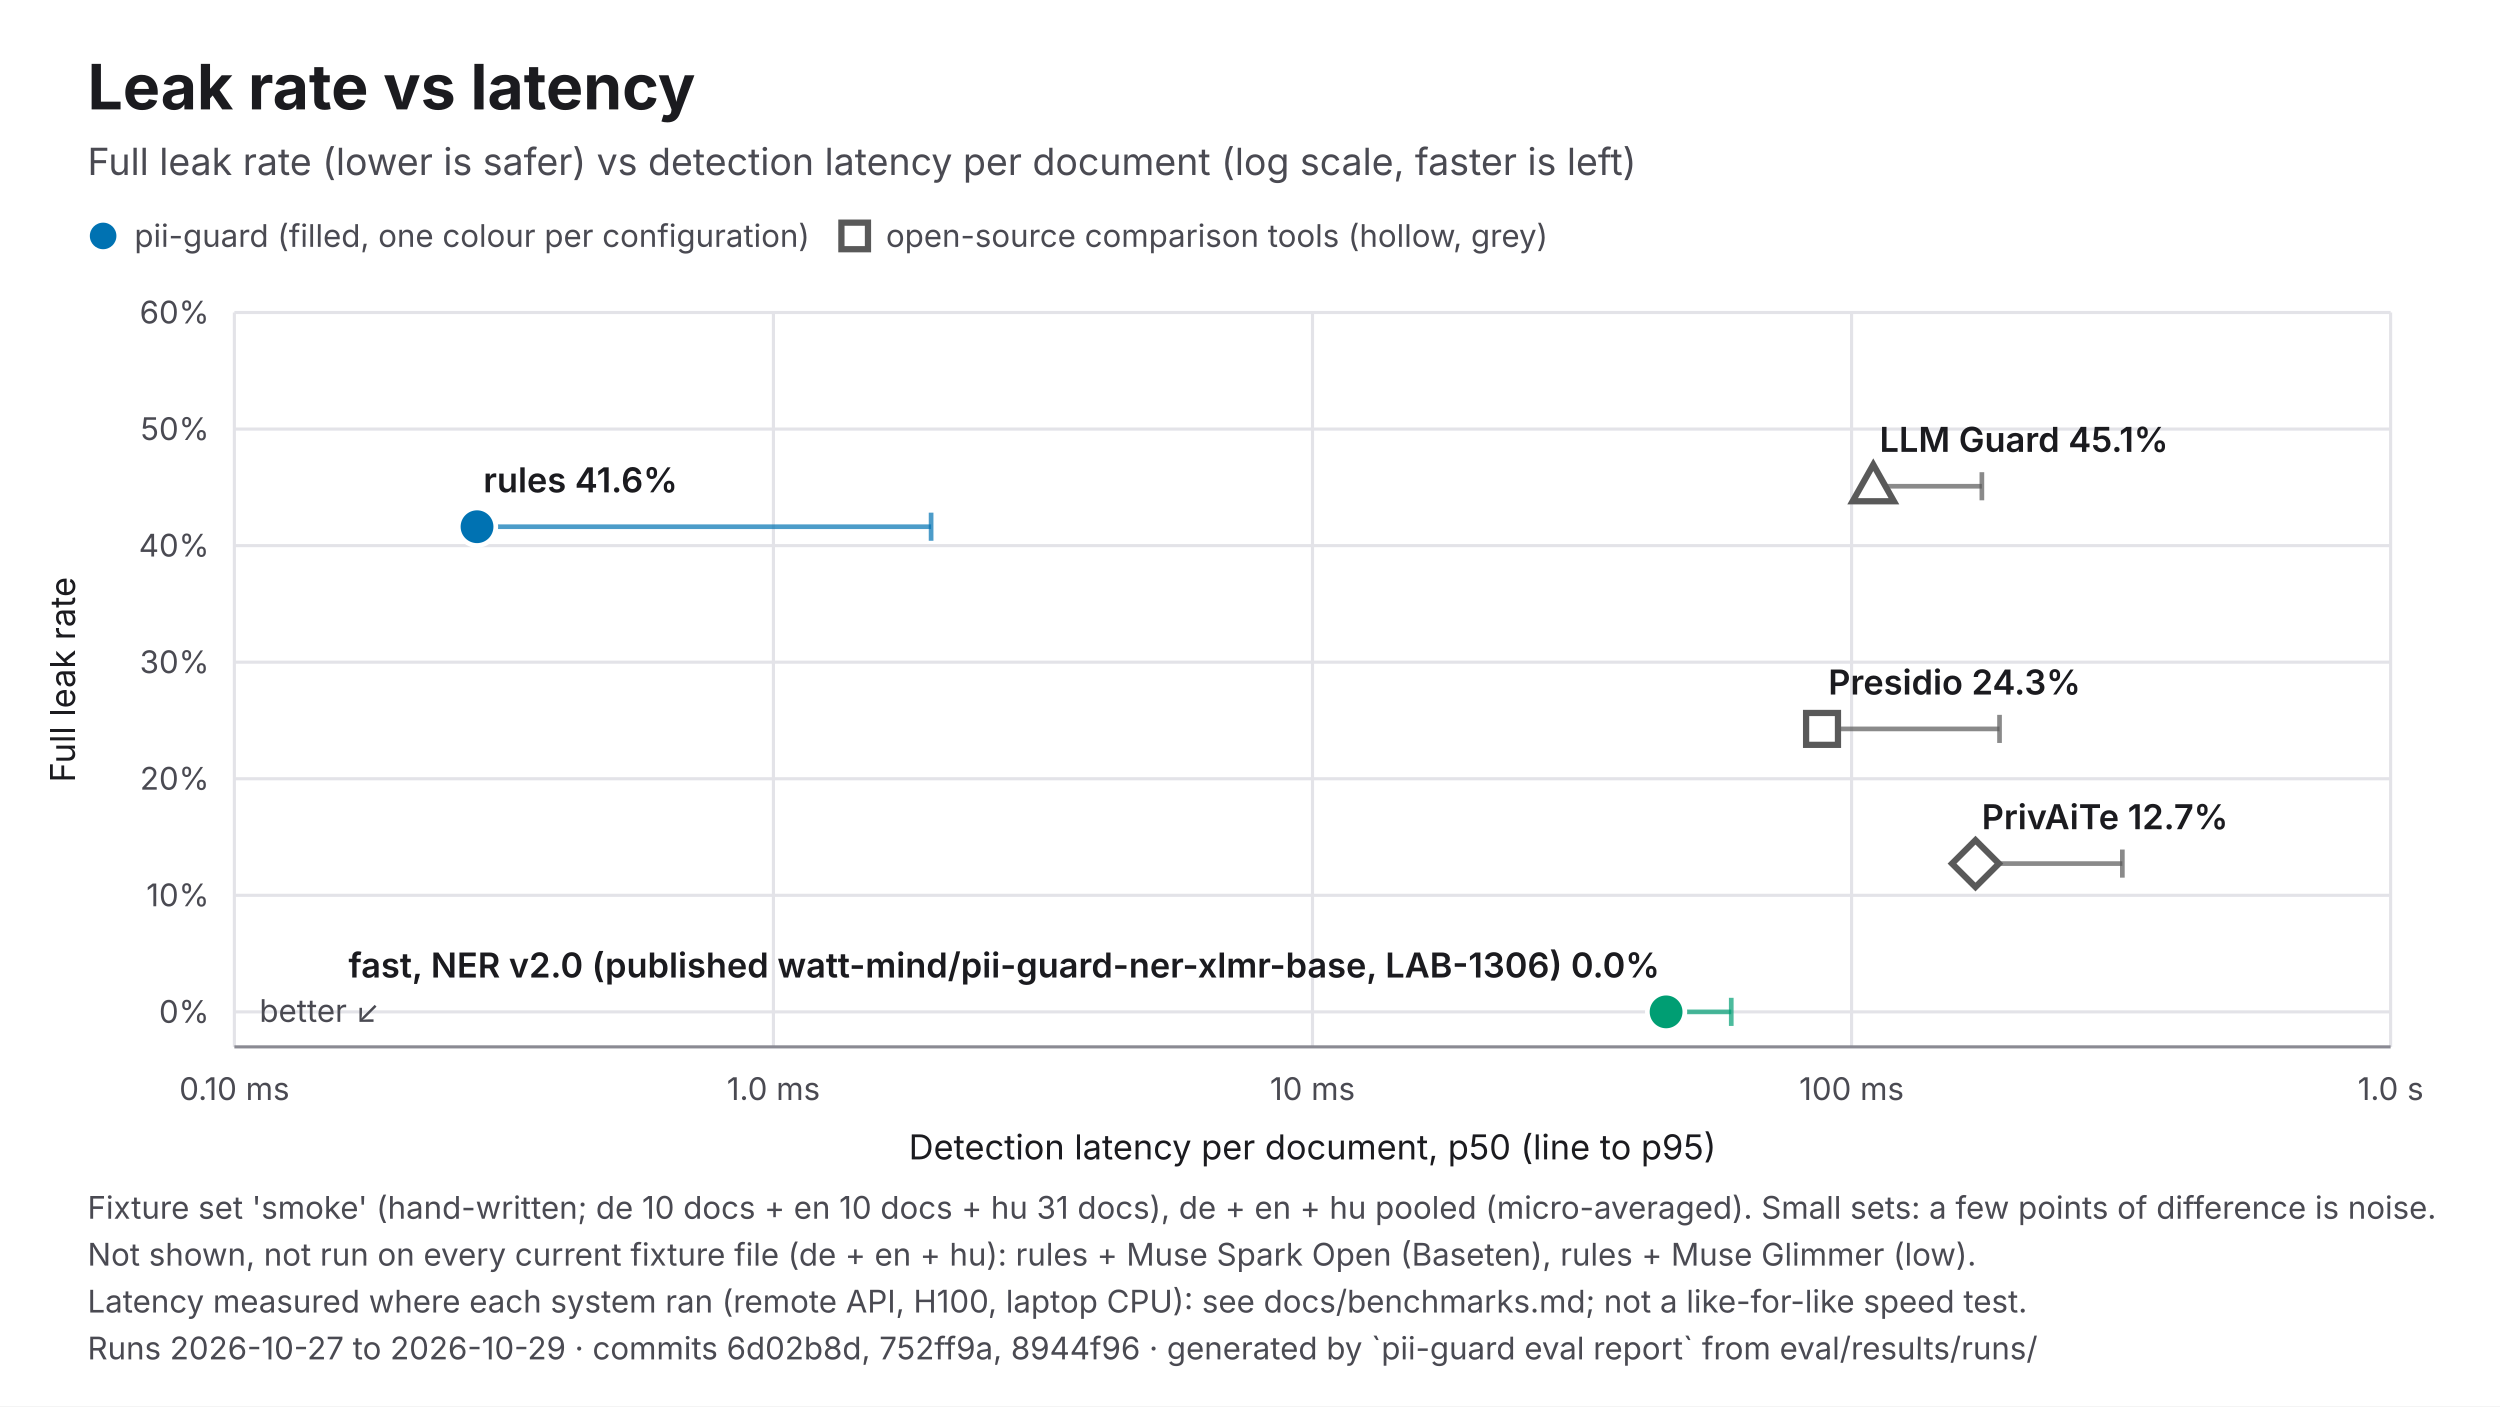
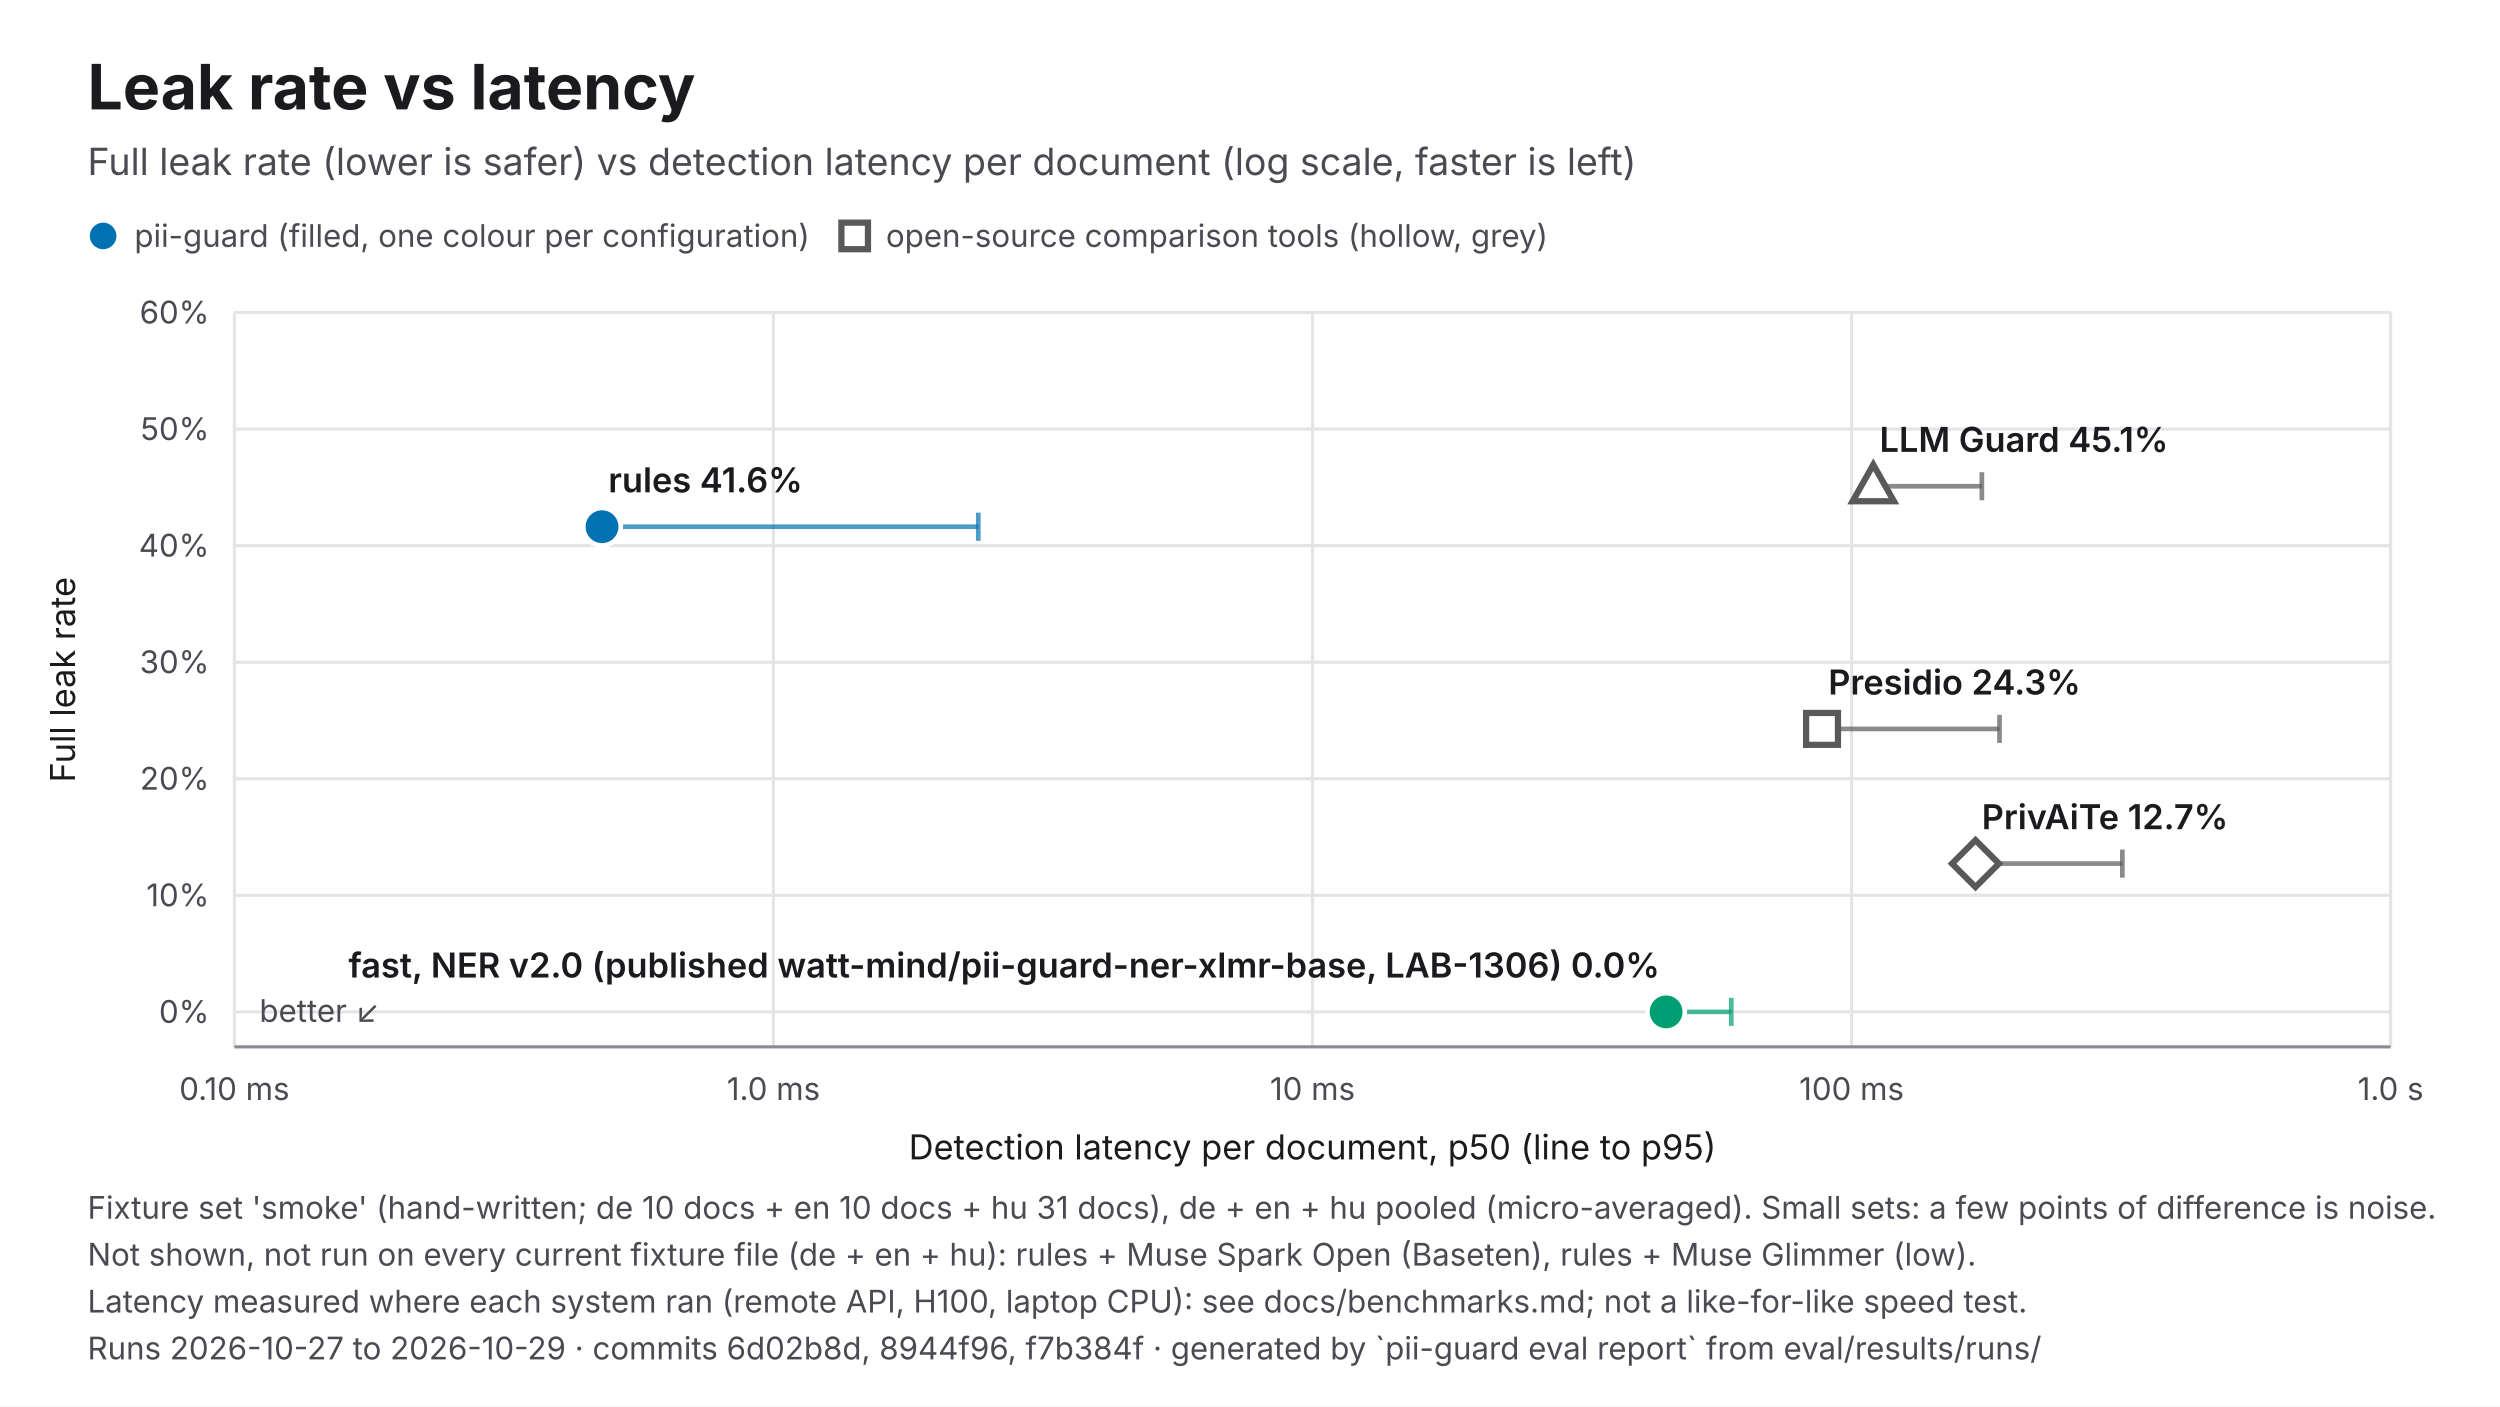
<svg xmlns="http://www.w3.org/2000/svg" viewBox="0 0 1600 900" width="1600" height="900" role="img" aria-labelledby="t d" font-family="Inter, 'Helvetica Neue', Helvetica, Arial, sans-serif">
  <rect width="1600" height="900" fill="#FFFFFF" />
  <text x="56" y="70" font-size="40" fill="#1B1B1F" font-weight="700">Leak rate vs latency</text>
  <text x="56" y="112" font-size="24" fill="#4A4A52">Full leak rate (lower is safer) vs detection latency per document (log scale, faster is left)</text>
  <line x1="150" y1="647.6" x2="1530" y2="647.6" stroke="#E3E3E8" stroke-width="2" />
  <text x="134" y="654.6" font-size="20" fill="#4A4A52" text-anchor="end">0%</text>
  <line x1="150" y1="573" x2="1530" y2="573" stroke="#E3E3E8" stroke-width="2" />
  <text x="134" y="580" font-size="20" fill="#4A4A52" text-anchor="end">10%</text>
  <line x1="150" y1="498.4" x2="1530" y2="498.4" stroke="#E3E3E8" stroke-width="2" />
  <text x="134" y="505.4" font-size="20" fill="#4A4A52" text-anchor="end">20%</text>
  <line x1="150" y1="423.8" x2="1530" y2="423.8" stroke="#E3E3E8" stroke-width="2" />
  <text x="134" y="430.8" font-size="20" fill="#4A4A52" text-anchor="end">30%</text>
  <line x1="150" y1="349.2" x2="1530" y2="349.2" stroke="#E3E3E8" stroke-width="2" />
  <text x="134" y="356.2" font-size="20" fill="#4A4A52" text-anchor="end">40%</text>
  <line x1="150" y1="274.6" x2="1530" y2="274.6" stroke="#E3E3E8" stroke-width="2" />
  <text x="134" y="281.6" font-size="20" fill="#4A4A52" text-anchor="end">50%</text>
  <line x1="150" y1="200" x2="1530" y2="200" stroke="#E3E3E8" stroke-width="2" />
  <text x="134" y="207" font-size="20" fill="#4A4A52" text-anchor="end">60%</text>
  <line x1="150" y1="200" x2="150" y2="670" stroke="#E3E3E8" stroke-width="2" />
  <text x="150" y="704" font-size="20" fill="#4A4A52" text-anchor="middle">0.10 ms</text>
  <line x1="495" y1="200" x2="495" y2="670" stroke="#E3E3E8" stroke-width="2" />
  <text x="495" y="704" font-size="20" fill="#4A4A52" text-anchor="middle">1.0 ms</text>
  <line x1="840" y1="200" x2="840" y2="670" stroke="#E3E3E8" stroke-width="2" />
  <text x="840" y="704" font-size="20" fill="#4A4A52" text-anchor="middle">10 ms</text>
  <line x1="1185" y1="200" x2="1185" y2="670" stroke="#E3E3E8" stroke-width="2" />
  <text x="1185" y="704" font-size="20" fill="#4A4A52" text-anchor="middle">100 ms</text>
  <line x1="1530" y1="200" x2="1530" y2="670" stroke="#E3E3E8" stroke-width="2" />
  <text x="1530" y="704" font-size="20" fill="#4A4A52" text-anchor="middle">1.0 s</text>
  <line x1="150" y1="670" x2="1530" y2="670" stroke="#8A8A93" stroke-width="2" />
  <text x="840" y="742" font-size="22" fill="#1B1B1F" text-anchor="middle">Detection latency per document, p50 (line to p95)</text>
  <text x="48" y="435" font-size="22" fill="#1B1B1F" text-anchor="middle" transform="rotate(-90 48 435)">Full leak rate</text>
  <text x="166" y="654" font-size="20" fill="#4A4A52">better ↙</text>
-   <line x1="305.3" y1="337.1" x2="595.9" y2="337.1" stroke="#0072B2" stroke-width="3" opacity="0.7" />
-   <line x1="595.9" y1="328.1" x2="595.9" y2="346.1" stroke="#0072B2" stroke-width="3" opacity="0.7" />
+   <line x1="385.3" y1="337.1" x2="626.1" y2="337.1" stroke="#0072B2" stroke-width="3" opacity="0.7" />
+   <line x1="626.1" y1="328.1" x2="626.1" y2="346.1" stroke="#0072B2" stroke-width="3" opacity="0.7" />
  <line x1="1066.3" y1="647.6" x2="1108" y2="647.6" stroke="#009E73" stroke-width="3" opacity="0.7" />
  <line x1="1108" y1="638.6" x2="1108" y2="656.6" stroke="#009E73" stroke-width="3" opacity="0.7" />
  <line x1="1166.1" y1="466.5" x2="1279.7" y2="466.5" stroke="#595959" stroke-width="3" opacity="0.7" />
  <line x1="1279.7" y1="457.5" x2="1279.7" y2="475.5" stroke="#595959" stroke-width="3" opacity="0.7" />
  <line x1="1198.9" y1="311.2" x2="1268.4" y2="311.2" stroke="#595959" stroke-width="3" opacity="0.7" />
  <line x1="1268.4" y1="302.2" x2="1268.4" y2="320.2" stroke="#595959" stroke-width="3" opacity="0.7" />
  <line x1="1264.3" y1="552.7" x2="1358.3" y2="552.7" stroke="#595959" stroke-width="3" opacity="0.7" />
  <line x1="1358.3" y1="543.7" x2="1358.3" y2="561.7" stroke="#595959" stroke-width="3" opacity="0.7" />
-   <circle cx="305.3" cy="337.1" r="12" fill="#0072B2" stroke="#FFFFFF" stroke-width="3" />
-   <text x="309.3" y="315.1" font-size="22" fill="#1B1B1F" font-weight="600">rules 41.6%</text>
+   <circle cx="385.3" cy="337.1" r="12" fill="#0072B2" stroke="#FFFFFF" stroke-width="3" />
+   <text x="389.3" y="315.1" font-size="22" fill="#1B1B1F" font-weight="600">rules 41.6%</text>
  <circle cx="1066.3" cy="647.6" r="12" fill="#009E73" stroke="#FFFFFF" stroke-width="3" />
  <text x="1062.3" y="625.6" font-size="22" fill="#1B1B1F" text-anchor="end" font-weight="600">fast, NER v2.0 (published watt-mind/pii-guard-ner-xlmr-base, LAB-1306) 0.0%</text>
  <rect x="1155.9" y="456.3" width="20.4" height="20.4" fill="#FFFFFF" stroke="#595959" stroke-width="4" />
  <text x="1170.1" y="444.5" font-size="22" fill="#1B1B1F" font-weight="600">Presidio 24.3%</text>
  <polygon points="1198.9,297.4 1212.1,320.8 1185.7,320.8" fill="#FFFFFF" stroke="#595959" stroke-width="4" />
  <text x="1202.9" y="289.2" font-size="22" fill="#1B1B1F" font-weight="600">LLM Guard 45.1%</text>
  <polygon points="1264.3,537.7 1279.3,552.7 1264.3,567.7 1249.3,552.7" fill="#FFFFFF" stroke="#595959" stroke-width="4" />
  <text x="1268.3" y="530.7" font-size="22" fill="#1B1B1F" font-weight="600">PrivAiTe 12.7%</text>
  <circle cx="66" cy="151" r="10" fill="#0072B2" stroke="#FFFFFF" stroke-width="3" />
  <text x="86" y="158" font-size="20" fill="#4A4A52">pii-guard (filled, one colour per configuration)</text>
  <rect x="538.5" y="142.5" width="17" height="17" fill="#FFFFFF" stroke="#595959" stroke-width="4" />
  <text x="567" y="158" font-size="20" fill="#4A4A52">open-source comparison tools (hollow, grey)</text>
  <text x="56" y="780" font-size="20" fill="#4A4A52">Fixture set 'smoke' (hand-written; de 10 docs + en 10 docs + hu 31 docs), de + en + hu pooled (micro-averaged). Small sets: a few points of difference is noise.</text>
  <text x="56" y="810" font-size="20" fill="#4A4A52">Not shown, not run on every current fixture file (de + en + hu): rules + Muse Spark Open (Baseten), rules + Muse Glimmer (low).</text>
  <text x="56" y="840" font-size="20" fill="#4A4A52">Latency measured where each system ran (remote API, H100, laptop CPU): see docs/benchmarks.md; not a like-for-like speed test.</text>
-   <text x="56" y="870" font-size="20" fill="#4A4A52">Runs 2026-10-27 to 2026-10-29 · commits 6d02b8d, 752ff9a, 8944f96 · generated by `pii-guard eval report` from eval/results/runs/</text>
+   <text x="56" y="870" font-size="20" fill="#4A4A52">Runs 2026-10-27 to 2026-10-29 · commits 6d02b8d, 8944f96, f7b384f · generated by `pii-guard eval report` from eval/results/runs/</text>
</svg>
